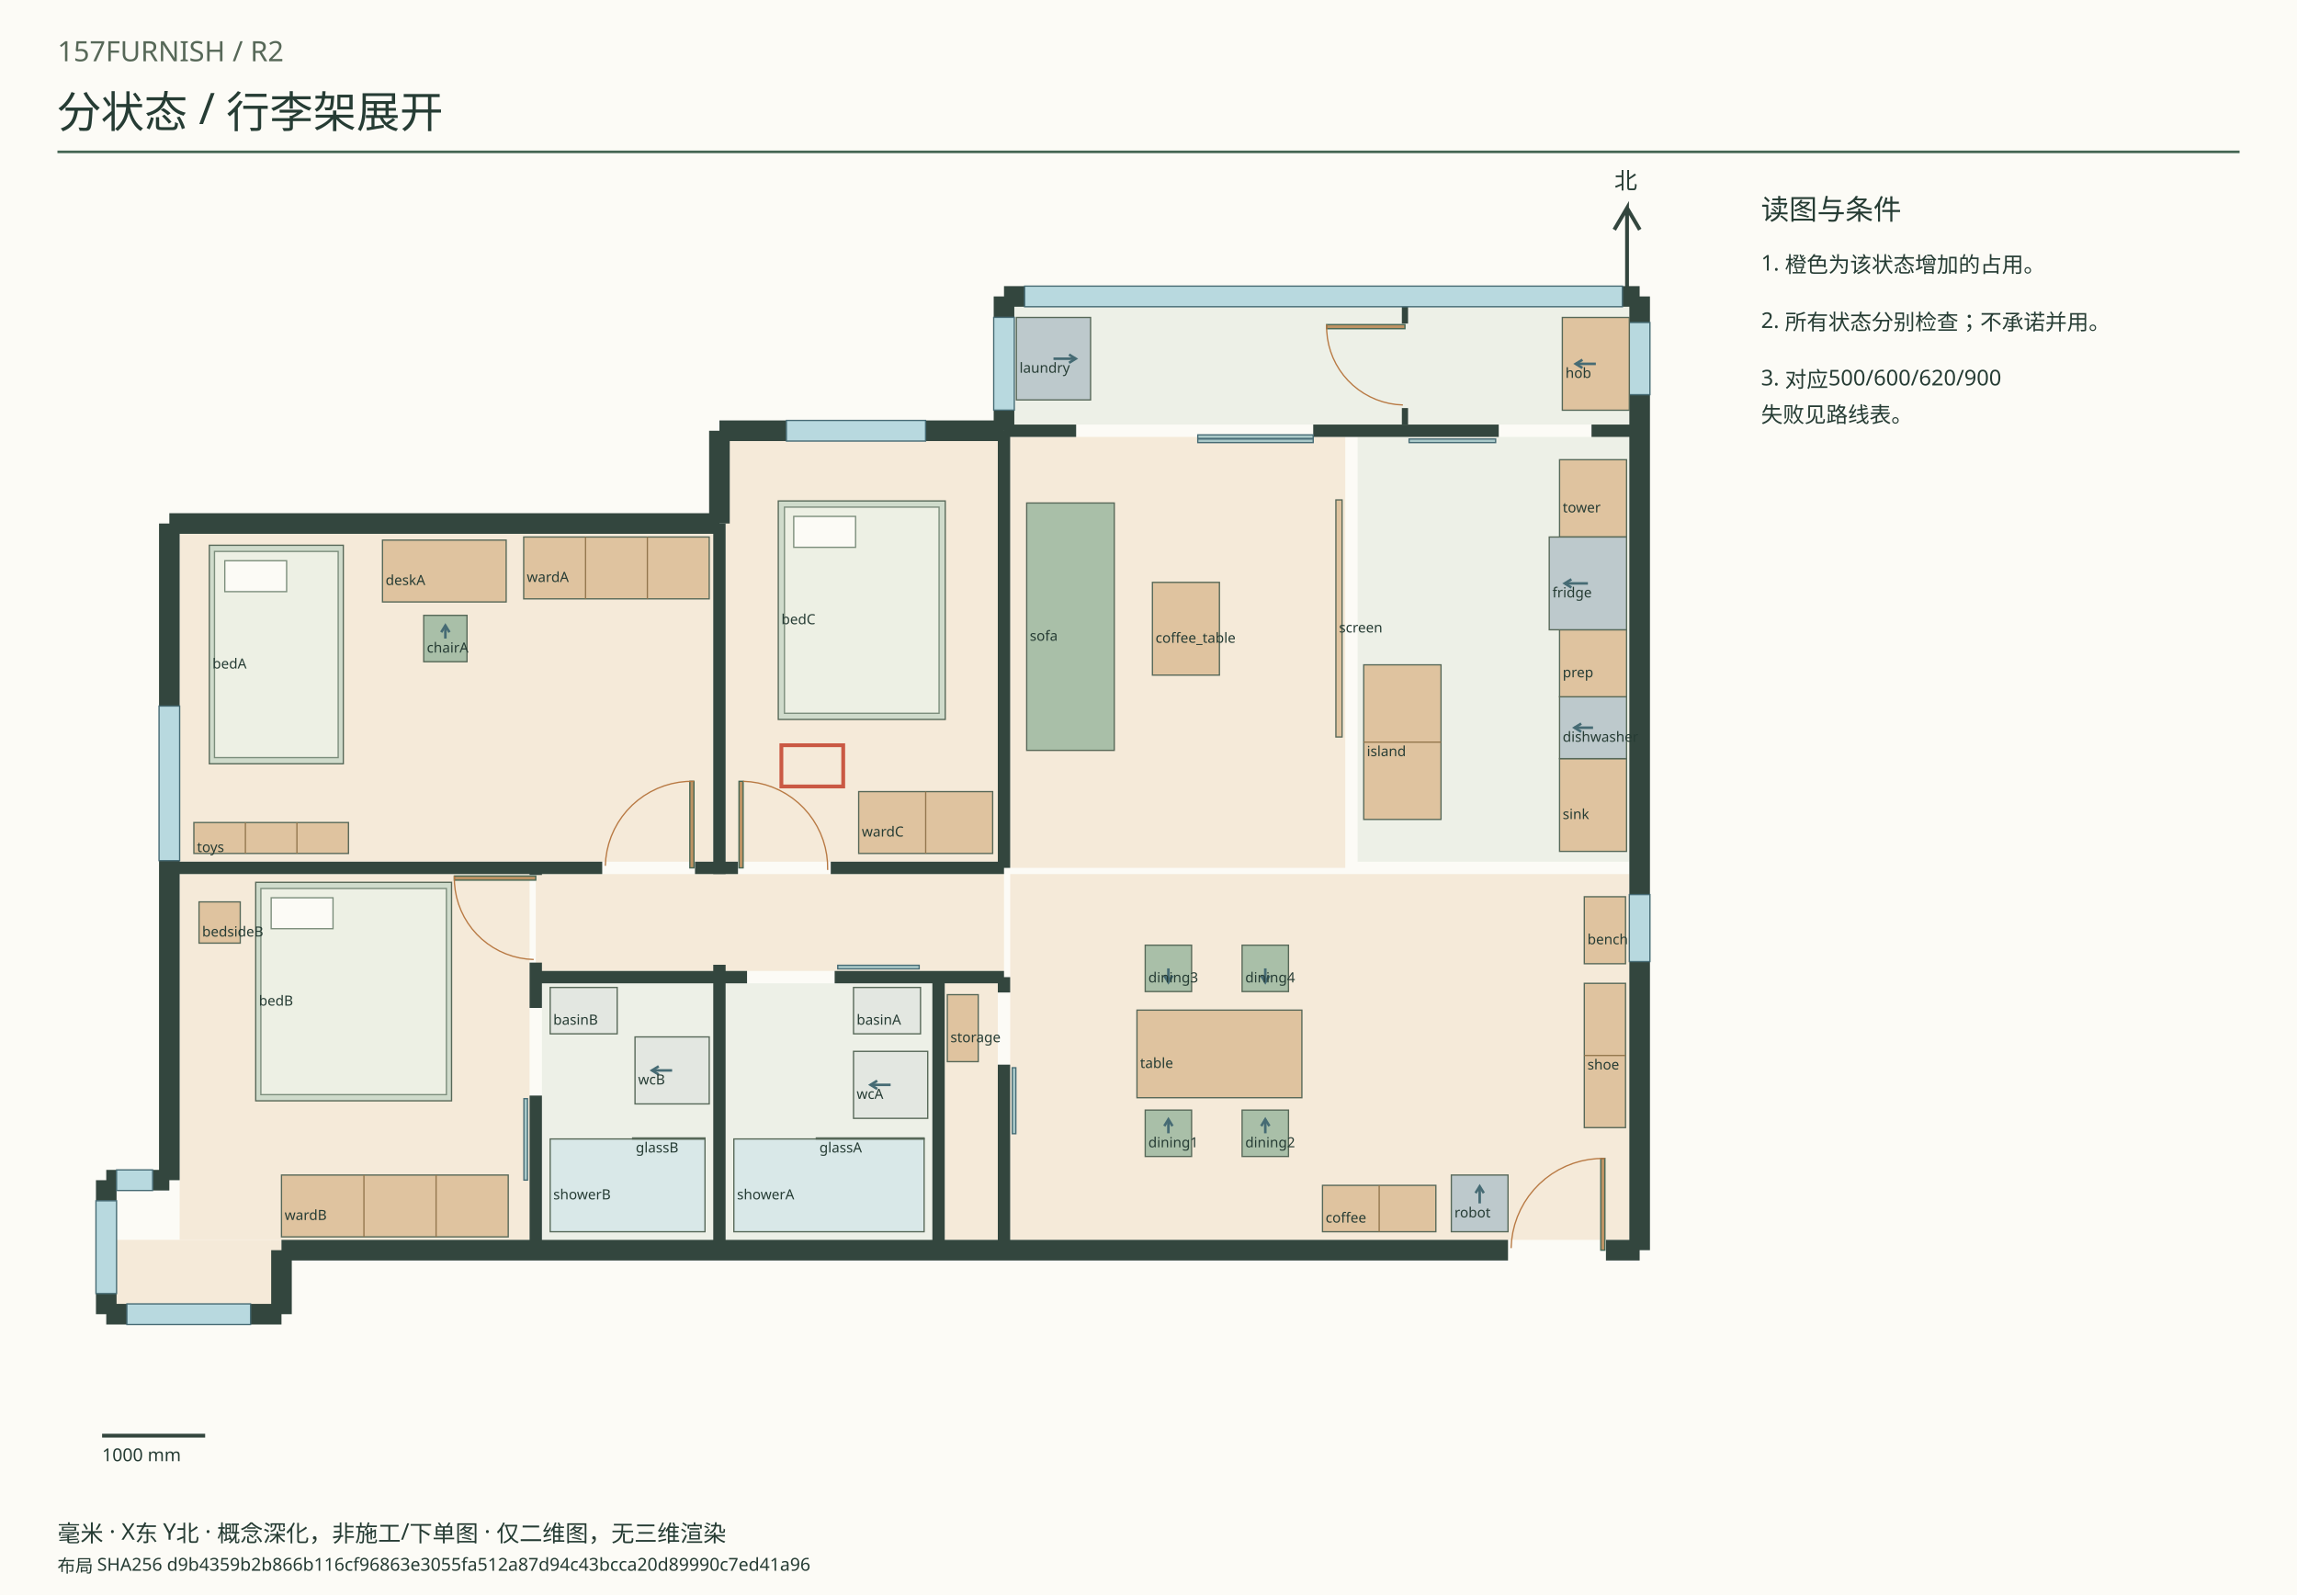
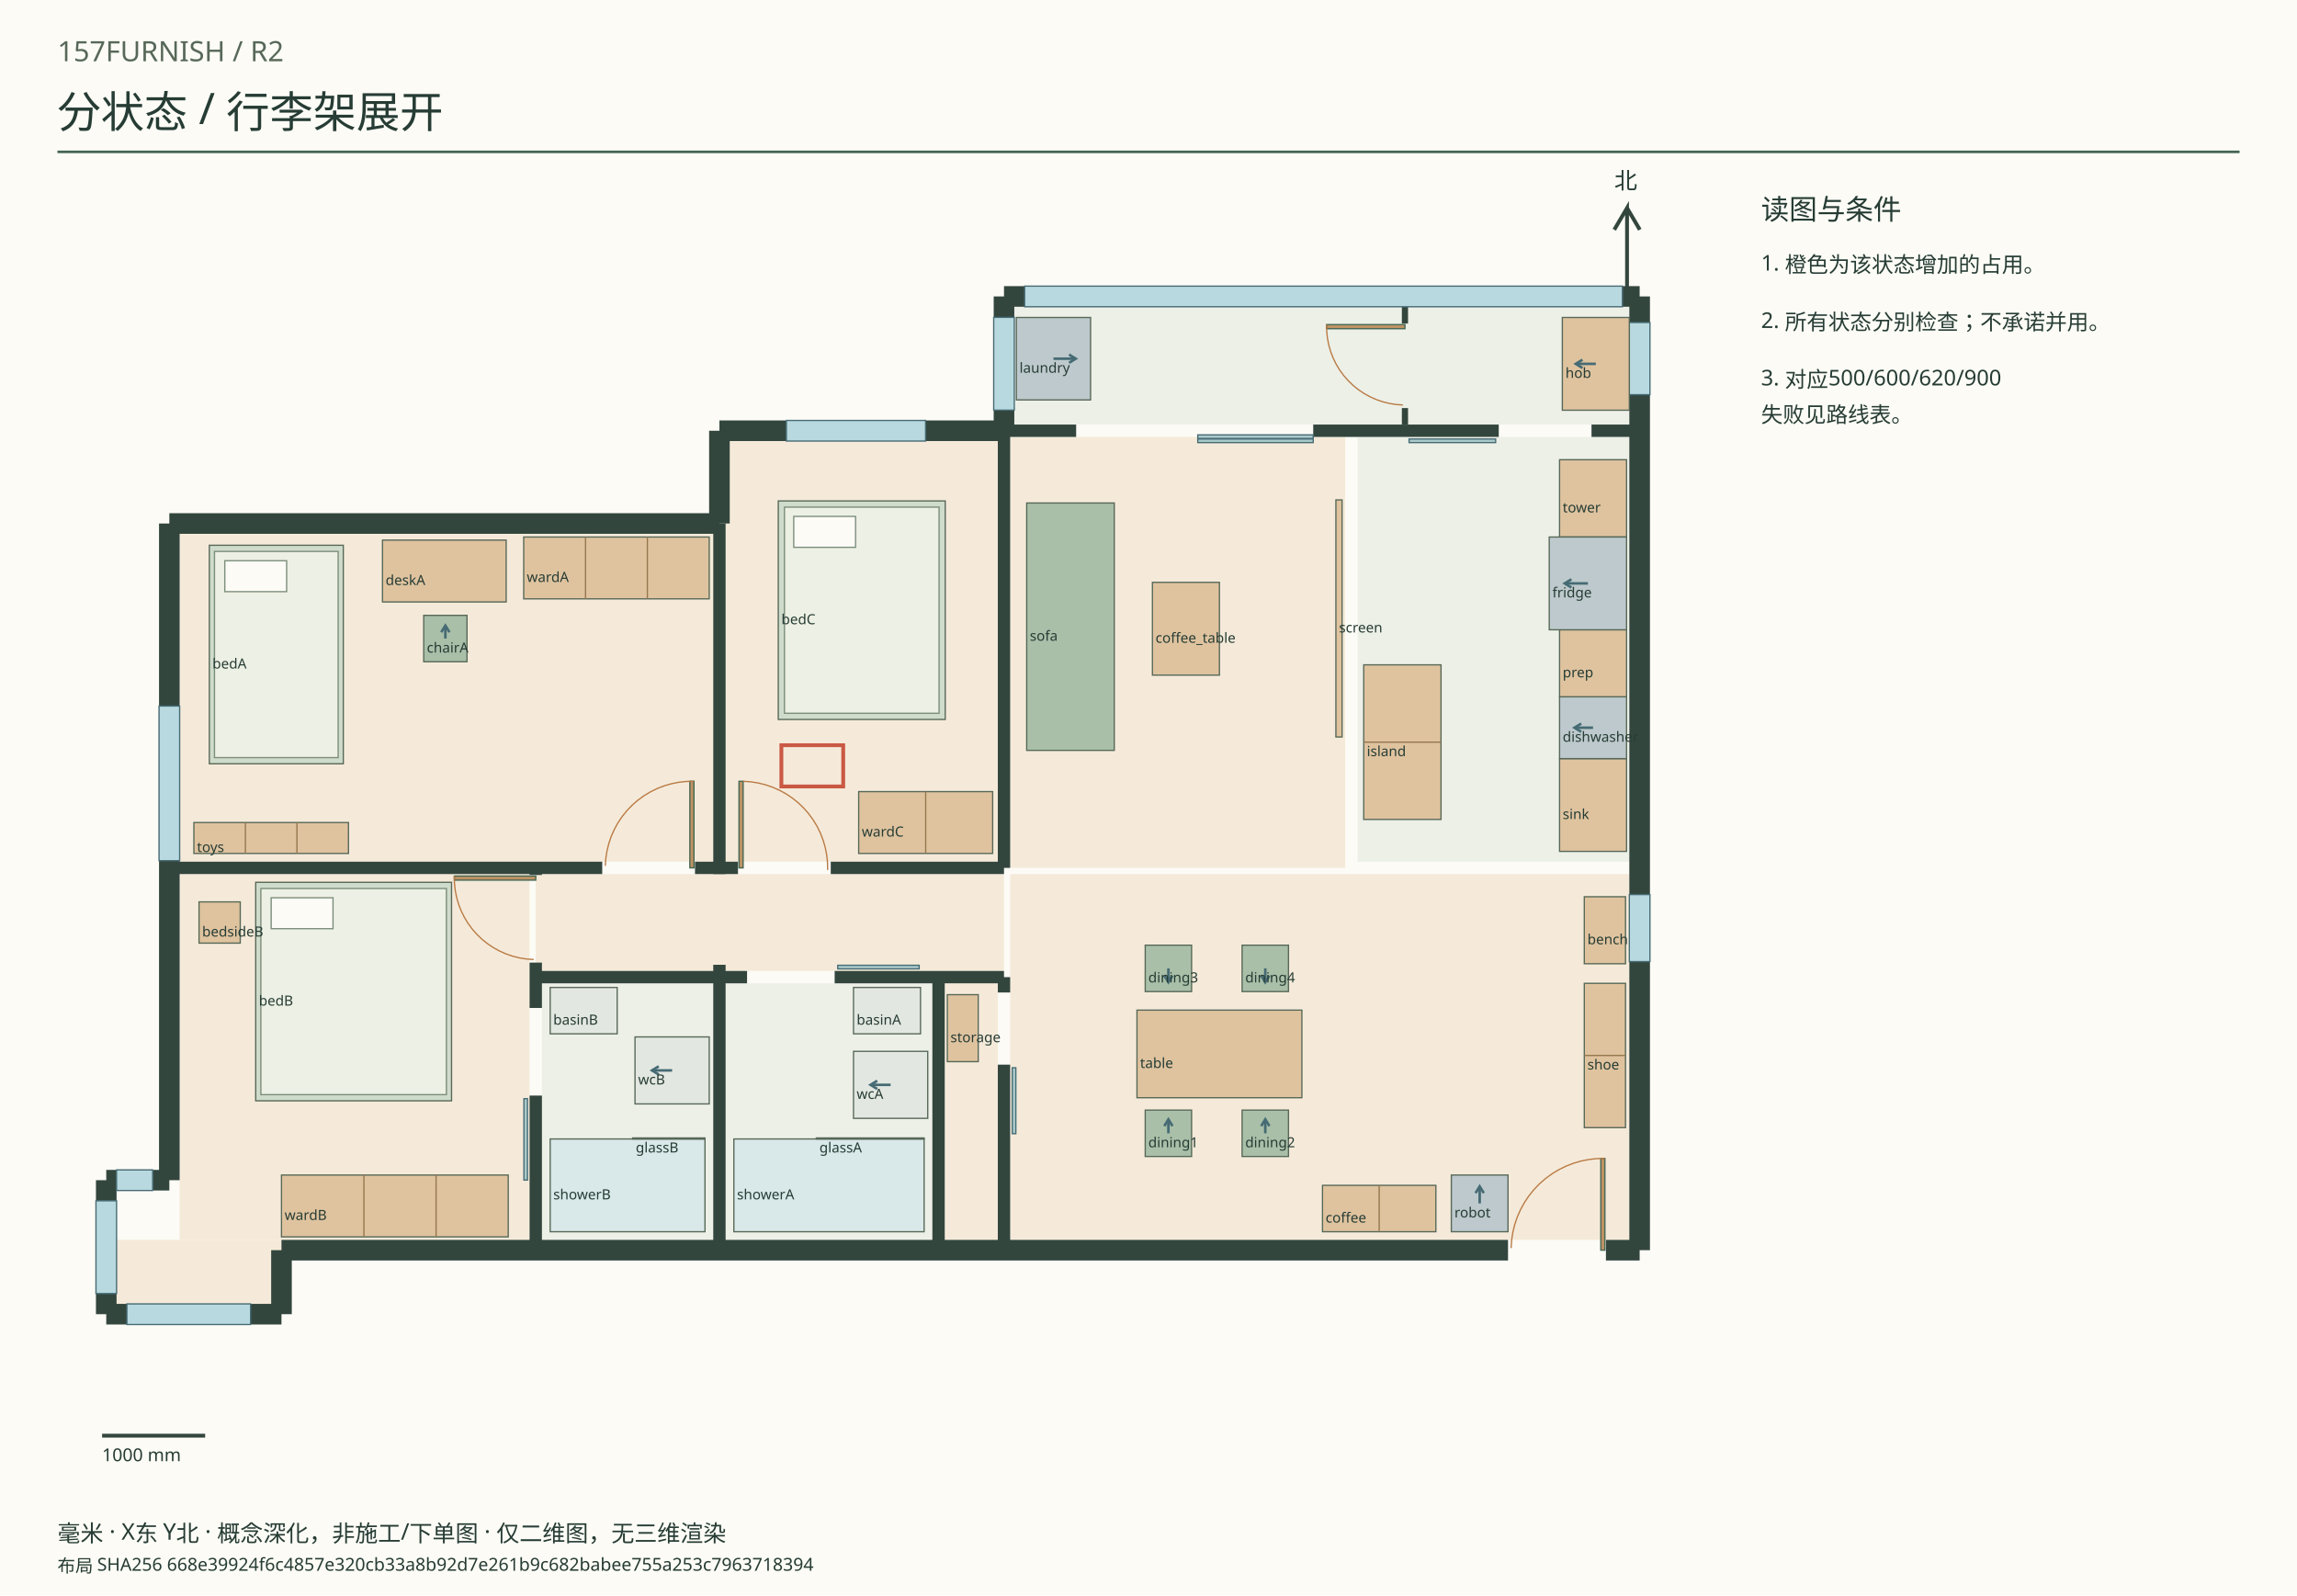
- <svg xmlns="http://www.w3.org/2000/svg" width="1800" height="1250" viewBox="0 0 1800 1250" data-revision="R2" data-layout-sha256="d9b4359b2b866b116cf96863e3055fa512a87d94c43bcca20d89990c7ed41a96">
+ <svg xmlns="http://www.w3.org/2000/svg" width="1800" height="1250" viewBox="0 0 1800 1250" data-revision="R2" data-layout-sha256="668e39924f6c4857e320cb33a8b92d7e261b9c682babee755a253c7963718394">
  <rect x="0" y="0" width="1800" height="1250" fill="#fcfbf6" stroke="none" stroke-width="1" />
  <text x="45.000" y="48.000" font-size="22" fill="#576858" font-family="Microsoft YaHei, sans-serif">157FURNISH  /  R2</text>
  <text x="45.000" y="100.000" font-size="34" fill="#263c34" font-family="Microsoft YaHei, sans-serif">分状态 / 行李架展开</text>
  <polyline points="45.000,119.000 1755.000,119.000" fill="none" stroke="#456653" stroke-width="2" />
  <text x="45.000" y="1208.000" font-size="18" fill="#263c34" font-family="Microsoft YaHei, sans-serif">毫米 · X东 Y北 · 概念深化，非施工/下单图 · 仅二维图，无三维渲染</text>
-   <text x="45.000" y="1232.000" font-size="14" fill="#263c34" font-family="Microsoft YaHei, sans-serif">布局 SHA256 d9b4359b2b866b116cf96863e3055fa512a87d94c43bcca20d89990c7ed41a96</text>
+   <text x="45.000" y="1232.000" font-size="14" fill="#263c34" font-family="Microsoft YaHei, sans-serif">布局 SHA256 668e39924f6c4857e320cb33a8b92d7e261b9c682babee755a253c7963718394</text>
  <text x="1380.000" y="172.000" font-size="22" fill="#263c34" font-family="Microsoft YaHei, sans-serif">读图与条件</text>
  <text x="1380.000" y="212.000" font-size="17" fill="#263c34" font-family="Microsoft YaHei, sans-serif">1. 橙色为该状态增加的占用。</text>
  <text x="1380.000" y="257.000" font-size="17" fill="#263c34" font-family="Microsoft YaHei, sans-serif">2. 所有状态分别检查；不承诺并用。</text>
  <text x="1380.000" y="302.000" font-size="17" fill="#263c34" font-family="Microsoft YaHei, sans-serif">3. 对应500/600/620/900</text>
  <text x="1380.000" y="331.000" font-size="17" fill="#263c34" font-family="Microsoft YaHei, sans-serif">失败见路线表。</text>
  <defs>
    <clipPath id="planClip">
      <rect x="50" y="145" width="1280" height="970" />
    </clipPath>
  </defs>
  <g clip-path="url(#planClip)">
    <rect x="140.777" y="418.304" width="418.142" height="256.927" fill="#f5ead9" stroke="none" stroke-width="1" />
    <rect x="140.777" y="684.923" width="274.212" height="286.65" fill="#f5ead9" stroke="none" stroke-width="1" />
    <rect x="83.269" y="971.573" width="137.308" height="58.235" fill="#f5ead9" stroke="none" stroke-width="1" />
    <rect x="568.611" y="345.611" width="213.311" height="329.619" fill="#f5ead9" stroke="none" stroke-width="1" />
    <rect x="419.835" y="684.923" width="366.935" height="75.923" fill="#f5ead9" stroke="none" stroke-width="1" />
    <rect x="424.681" y="770.538" width="134.238" height="201.035" fill="#edf0e7" stroke="none" stroke-width="1" />
    <rect x="568.611" y="770.538" width="162.023" height="201.035" fill="#edf0e7" stroke="none" stroke-width="1" />
    <rect x="740.327" y="770.538" width="41.596" height="201.035" fill="#f5ead9" stroke="none" stroke-width="1" />
    <rect x="791.615" y="684.923" width="485.181" height="286.65" fill="#f5ead9" stroke="none" stroke-width="1" />
    <rect x="791.615" y="342.381" width="262.581" height="337.696" fill="#f5ead9" stroke="none" stroke-width="1" />
    <rect x="1063.889" y="342.381" width="212.908" height="332.85" fill="#edf0e7" stroke="none" stroke-width="1" />
    <rect x="794.846" y="240.369" width="481.95" height="92.319" fill="#edf0e7" stroke="none" stroke-width="1" />
    <rect x="83.269" y="1021.731" width="16.154" height="16.154" fill="#33463e" stroke="none" stroke-width="1" />
    <rect x="99.423" y="1021.731" width="96.923" height="16.154" fill="#33463e" stroke="none" stroke-width="1" />
    <rect x="196.346" y="1021.731" width="24.231" height="16.154" fill="#33463e" stroke="none" stroke-width="1" />
    <rect x="212.5" y="979.65" width="16.154" height="50.158" fill="#33463e" stroke="none" stroke-width="1" />
    <rect x="220.577" y="971.573" width="961.154" height="16.154" fill="#33463e" stroke="none" stroke-width="1" />
    <rect x="1258.461" y="971.573" width="26.412" height="16.154" fill="#33463e" stroke="none" stroke-width="1" />
    <rect x="1276.796" y="753.496" width="16.154" height="226.154" fill="#33463e" stroke="none" stroke-width="1" />
    <rect x="1276.796" y="700.996" width="16.154" height="52.5" fill="#33463e" stroke="none" stroke-width="1" />
    <rect x="1276.796" y="309.265" width="16.154" height="391.731" fill="#33463e" stroke="none" stroke-width="1" />
    <rect x="1276.796" y="252.727" width="16.154" height="56.538" fill="#33463e" stroke="none" stroke-width="1" />
    <rect x="1276.796" y="232.292" width="16.154" height="20.435" fill="#33463e" stroke="none" stroke-width="1" />
    <rect x="786.769" y="224.215" width="16.154" height="16.154" fill="#33463e" stroke="none" stroke-width="1" />
    <rect x="802.923" y="224.215" width="468.462" height="16.154" fill="#33463e" stroke="none" stroke-width="1" />
    <rect x="1271.385" y="224.215" width="13.489" height="16.154" fill="#33463e" stroke="none" stroke-width="1" />
    <rect x="778.692" y="321.381" width="16.154" height="16.154" fill="#33463e" stroke="none" stroke-width="1" />
    <rect x="778.692" y="248.689" width="16.154" height="72.692" fill="#33463e" stroke="none" stroke-width="1" />
    <rect x="778.692" y="232.292" width="16.154" height="16.396" fill="#33463e" stroke="none" stroke-width="1" />
    <rect x="563.765" y="329.458" width="52.5" height="16.154" fill="#33463e" stroke="none" stroke-width="1" />
    <rect x="616.265" y="329.458" width="109.038" height="16.154" fill="#33463e" stroke="none" stroke-width="1" />
    <rect x="725.304" y="329.458" width="61.465" height="16.154" fill="#33463e" stroke="none" stroke-width="1" />
    <rect x="555.688" y="337.535" width="16.154" height="72.692" fill="#33463e" stroke="none" stroke-width="1" />
    <rect x="132.7" y="402.15" width="431.065" height="16.154" fill="#33463e" stroke="none" stroke-width="1" />
    <rect x="124.623" y="674.423" width="16.154" height="250.385" fill="#33463e" stroke="none" stroke-width="1" />
    <rect x="124.623" y="553.269" width="16.154" height="121.154" fill="#33463e" stroke="none" stroke-width="1" />
    <rect x="124.623" y="410.227" width="16.154" height="143.042" fill="#33463e" stroke="none" stroke-width="1" />
    <rect x="83.269" y="916.731" width="8.077" height="16.154" fill="#33463e" stroke="none" stroke-width="1" />
    <rect x="91.346" y="916.731" width="28.269" height="16.154" fill="#33463e" stroke="none" stroke-width="1" />
    <rect x="119.615" y="916.731" width="13.085" height="16.154" fill="#33463e" stroke="none" stroke-width="1" />
    <rect x="75.192" y="1013.654" width="16.154" height="16.154" fill="#33463e" stroke="none" stroke-width="1" />
    <rect x="75.192" y="940.962" width="16.154" height="72.692" fill="#33463e" stroke="none" stroke-width="1" />
    <rect x="75.192" y="924.808" width="16.154" height="16.154" fill="#33463e" stroke="none" stroke-width="1" />
    <rect x="132.7" y="675.231" width="339.231" height="9.692" fill="#33463e" stroke="none" stroke-width="1" />
    <rect x="544.623" y="675.231" width="19.142" height="9.692" fill="#33463e" stroke="none" stroke-width="1" />
    <rect x="414.988" y="858.496" width="9.692" height="121.154" fill="#33463e" stroke="none" stroke-width="1" />
    <rect x="414.988" y="754.304" width="9.692" height="35.538" fill="#33463e" stroke="none" stroke-width="1" />
    <rect x="414.988" y="680.077" width="9.692" height="5.573" fill="#33463e" stroke="none" stroke-width="1" />
    <rect x="558.919" y="756" width="9.692" height="9.692" fill="#33463e" stroke="none" stroke-width="1" />
    <rect x="558.919" y="410.227" width="9.692" height="274.696" fill="#33463e" stroke="none" stroke-width="1" />
    <rect x="563.765" y="675.231" width="14.539" height="9.692" fill="#33463e" stroke="none" stroke-width="1" />
    <rect x="650.996" y="675.231" width="135.773" height="9.692" fill="#33463e" stroke="none" stroke-width="1" />
    <rect x="781.923" y="337.535" width="9.692" height="342.542" fill="#33463e" stroke="none" stroke-width="1" />
    <rect x="419.835" y="760.846" width="165.577" height="9.692" fill="#33463e" stroke="none" stroke-width="1" />
    <rect x="654.065" y="760.846" width="132.704" height="9.692" fill="#33463e" stroke="none" stroke-width="1" />
    <rect x="558.919" y="765.692" width="9.692" height="213.958" fill="#33463e" stroke="none" stroke-width="1" />
    <rect x="730.635" y="765.692" width="9.692" height="213.958" fill="#33463e" stroke="none" stroke-width="1" />
    <rect x="781.923" y="834.265" width="9.692" height="145.385" fill="#33463e" stroke="none" stroke-width="1" />
    <rect x="781.923" y="765.692" width="9.692" height="12.035" fill="#33463e" stroke="none" stroke-width="1" />
    <rect x="786.769" y="332.688" width="56.538" height="9.692" fill="#33463e" stroke="none" stroke-width="1" />
    <rect x="1029.077" y="332.688" width="145.385" height="9.692" fill="#33463e" stroke="none" stroke-width="1" />
    <rect x="1247.154" y="332.688" width="37.719" height="9.692" fill="#33463e" stroke="none" stroke-width="1" />
    <rect x="1098.539" y="319.765" width="4.846" height="12.923" fill="#33463e" stroke="none" stroke-width="1" />
    <rect x="1098.539" y="240.369" width="4.846" height="13.165" fill="#33463e" stroke="none" stroke-width="1" />
    <rect x="99.423" y="1021.731" width="96.923" height="16.154" fill="#b8d9df" stroke="#466b74" stroke-width="1" />
    <polygon points="1257.654,979.650 1257.654,907.765 1254.423,907.765 1254.423,979.650" fill="#be9364" stroke="#456653" />
    <polyline points="1184.154,978.035 1184.568,971.776 1185.526,965.577 1187.021,959.485 1189.042,953.546 1191.572,947.806 1194.592,942.309 1198.081,937.095 1202.010,932.206 1206.351,927.678 1211.069,923.545 1216.130,919.839 1221.495,916.588 1227.123,913.818 1232.970,911.548 1238.994,909.797 1245.147,908.577 1251.383,907.898 1257.654,907.765" fill="none" stroke="#b87943" stroke-width="1" />
    <rect x="1276.796" y="700.996" width="16.154" height="52.5" fill="#b8d9df" stroke="#466b74" stroke-width="1" />
    <rect x="1276.796" y="252.727" width="16.154" height="56.538" fill="#b8d9df" stroke="#466b74" stroke-width="1" />
    <rect x="802.923" y="224.215" width="468.462" height="16.154" fill="#b8d9df" stroke="#466b74" stroke-width="1" />
    <rect x="778.692" y="248.689" width="16.154" height="72.692" fill="#b8d9df" stroke="#466b74" stroke-width="1" />
    <rect x="616.265" y="329.458" width="109.038" height="16.154" fill="#b8d9df" stroke="#466b74" stroke-width="1" />
    <rect x="124.623" y="553.269" width="16.154" height="121.154" fill="#b8d9df" stroke="#466b74" stroke-width="1" />
    <rect x="91.346" y="916.731" width="28.269" height="16.154" fill="#b8d9df" stroke="#466b74" stroke-width="1" />
    <rect x="75.192" y="940.962" width="16.154" height="72.692" fill="#b8d9df" stroke="#466b74" stroke-width="1" />
    <polygon points="543.815,680.077 543.815,612.231 540.585,612.231 540.585,680.077" fill="#be9364" stroke="#456653" />
    <polyline points="474.354,678.462 474.753,672.555 475.665,666.705 477.084,660.957 478.998,655.354 481.393,649.940 484.251,644.755 487.550,639.839 491.265,635.229 495.368,630.960 499.827,627.065 504.608,623.574 509.676,620.513 514.991,617.905 520.513,615.770 526.200,614.124 532.009,612.981 537.896,612.348 543.815,612.231" fill="none" stroke="#b87943" stroke-width="1" />
    <rect x="410.546" y="860.919" width="2.827" height="63.808" fill="#aac9c9" stroke="#466b74" stroke-width="1" />
    <polygon points="419.835,686.458 356.027,686.458 356.027,689.688 419.835,689.688" fill="#be9364" stroke="#456653" />
    <polyline points="418.219,751.881 412.664,751.497 407.164,750.631 401.760,749.288 396.493,747.480 391.404,745.220 386.532,742.524 381.913,739.415 377.582,735.914 373.574,732.050 369.917,727.850 366.640,723.348 363.768,718.578 361.323,713.575 359.323,708.379 357.783,703.027 356.716,697.562 356.129,692.025 356.027,686.458" fill="none" stroke="#b87943" stroke-width="1" />
    <polygon points="582.342,680.077 582.342,612.231 579.112,612.231 579.112,680.077" fill="#be9364" stroke="#456653" />
    <polyline points="648.573,681.692 648.456,675.773 647.823,669.886 646.679,664.077 645.034,658.390 642.899,652.868 640.291,647.553 637.230,642.485 633.738,637.704 629.844,633.245 625.575,629.142 620.965,625.427 616.049,622.128 610.864,619.270 605.450,616.875 599.847,614.961 594.099,613.542 588.249,612.630 582.342,612.231" fill="none" stroke="#b87943" stroke-width="1" />
    <rect x="656.489" y="756.404" width="63.808" height="2.827" fill="#aac9c9" stroke="#466b74" stroke-width="1" />
    <rect x="793.231" y="836.688" width="2.827" height="51.692" fill="#aac9c9" stroke="#466b74" stroke-width="1" />
    <rect x="938.615" y="343.996" width="90.462" height="2.827" fill="#aac9c9" stroke="#466b74" stroke-width="1" />
    <rect x="938.615" y="340.765" width="90.462" height="2.827" fill="#aac9c9" stroke="#466b74" stroke-width="1" />
    <rect x="1104.192" y="343.996" width="67.846" height="2.827" fill="#aac9c9" stroke="#466b74" stroke-width="1" />
    <polygon points="1100.962,254.342 1039.577,254.342 1039.577,257.573 1100.962,257.573" fill="#be9364" stroke="#456653" />
    <polyline points="1099.346,317.342 1094.002,316.968 1088.711,316.129 1083.514,314.833 1078.449,313.088 1073.555,310.908 1068.870,308.311 1064.430,305.314 1060.267,301.943 1056.414,298.221 1052.900,294.178 1049.752,289.843 1046.993,285.251 1044.645,280.436 1042.726,275.435 1041.250,270.285 1040.229,265.026 1039.670,259.698 1039.577,254.342" fill="none" stroke="#b87943" stroke-width="1" />
    <rect x="200.385" y="691.385" width="153.462" height="171.231" fill="#cfdbcb" stroke="#576858" stroke-width="1" data-object="bedB" data-mm="1550,2170,1900,2120" data-transform="55.0,201.9230769230769,0.08076923076923077,-250,10350" />
    <rect x="204.423" y="696.231" width="145.385" height="161.538" fill="#edf0e4" stroke="#7b8d7b" stroke-width="1" />
    <rect x="212.5" y="703.5" width="48.462" height="24.231" fill="#fcfbf6" stroke="#7b8d7b" stroke-width="1" />
    <text x="202.808" y="788.000" font-size="11" fill="#263c34" font-family="Microsoft YaHei, sans-serif">bedB</text>
    <rect x="220.577" y="920.769" width="177.692" height="48.462" fill="#dfc39f" stroke="#576858" stroke-width="1" data-object="wardB" data-mm="1800,850,2200,600" data-transform="55.0,201.9230769230769,0.08076923076923077,-250,10350" />
    <polyline points="285.192,969.231 285.192,920.769" fill="none" stroke="#94774e" stroke-width="1" />
    <polyline points="341.731,969.231 341.731,920.769" fill="none" stroke="#94774e" stroke-width="1" />
    <text x="223.000" y="956.000" font-size="11" fill="#263c34" font-family="Microsoft YaHei, sans-serif">wardB</text>
    <rect x="155.962" y="706.731" width="32.308" height="32.308" fill="#dfc39f" stroke="#576858" stroke-width="1" data-object="bedsideB" data-mm="1000,3700,400,400" data-transform="55.0,201.9230769230769,0.08076923076923077,-250,10350" />
    <text x="158.385" y="733.885" font-size="11" fill="#263c34" font-family="Microsoft YaHei, sans-serif">bedsideB</text>
    <rect x="164.038" y="427.269" width="105" height="171.231" fill="#cfdbcb" stroke="#576858" stroke-width="1" data-object="bedA" data-mm="1100,5440,1300,2120" data-transform="55.0,201.9230769230769,0.08076923076923077,-250,10350" />
    <rect x="168.077" y="432.115" width="96.923" height="161.538" fill="#edf0e4" stroke="#7b8d7b" stroke-width="1" />
    <rect x="176.154" y="439.385" width="48.462" height="24.231" fill="#fcfbf6" stroke="#7b8d7b" stroke-width="1" />
    <text x="166.462" y="523.885" font-size="11" fill="#263c34" font-family="Microsoft YaHei, sans-serif">bedA</text>
    <rect x="410.385" y="420.808" width="145.385" height="48.462" fill="#dfc39f" stroke="#576858" stroke-width="1" data-object="wardA" data-mm="4150,7040,1800,600" data-transform="55.0,201.9230769230769,0.08076923076923077,-250,10350" />
    <polyline points="458.846,469.269 458.846,420.808" fill="none" stroke="#94774e" stroke-width="1" />
    <polyline points="507.308,469.269 507.308,420.808" fill="none" stroke="#94774e" stroke-width="1" />
    <text x="412.808" y="456.038" font-size="11" fill="#263c34" font-family="Microsoft YaHei, sans-serif">wardA</text>
    <rect x="299.731" y="423.231" width="96.923" height="48.462" fill="#dfc39f" stroke="#576858" stroke-width="1" data-object="deskA" data-mm="2780,7010,1200,600" data-transform="55.0,201.9230769230769,0.08076923076923077,-250,10350" />
    <text x="302.154" y="458.462" font-size="11" fill="#263c34" font-family="Microsoft YaHei, sans-serif">deskA</text>
    <rect x="332.038" y="482.192" width="33.923" height="36.346" fill="#a9bfa8" stroke="#576858" stroke-width="1" data-object="chairA" data-mm="3180,6430,420,450" data-transform="55.0,201.9230769230769,0.08076923076923077,-250,10350" />
    <polyline points="349.000,500.365 349.000,490.188" fill="none" stroke="#466b74" stroke-width="2" />
    <polyline points="345.769,495.438 349.000,490.188 352.231,495.438" fill="none" stroke="#466b74" stroke-width="2" />
    <text x="334.462" y="511.365" font-size="11" fill="#263c34" font-family="Microsoft YaHei, sans-serif">chairA</text>
    <rect x="151.923" y="644.538" width="121.154" height="24.231" fill="#dfc39f" stroke="#576858" stroke-width="1" data-object="toys" data-mm="950,4570,1500,300" data-transform="55.0,201.9230769230769,0.08076923076923077,-250,10350" />
    <polyline points="192.308,668.769 192.308,644.538" fill="none" stroke="#94774e" stroke-width="1" />
    <polyline points="232.692,668.769 232.692,644.538" fill="none" stroke="#94774e" stroke-width="1" />
    <text x="154.346" y="667.654" font-size="11" fill="#263c34" font-family="Microsoft YaHei, sans-serif">toys</text>
    <rect x="609.885" y="392.538" width="130.846" height="171.231" fill="#cfdbcb" stroke="#576858" stroke-width="1" data-object="bedC" data-mm="6620,5870,1620,2120" data-transform="55.0,201.9230769230769,0.08076923076923077,-250,10350" />
    <rect x="614.731" y="397.385" width="121.154" height="161.538" fill="#edf0e4" stroke="#7b8d7b" stroke-width="1" />
    <rect x="622" y="404.654" width="48.462" height="24.231" fill="#fcfbf6" stroke="#7b8d7b" stroke-width="1" />
    <text x="612.308" y="489.154" font-size="11" fill="#263c34" font-family="Microsoft YaHei, sans-serif">bedC</text>
    <rect x="672.885" y="620.308" width="105" height="48.462" fill="#dfc39f" stroke="#576858" stroke-width="1" data-object="wardC" data-mm="7400,4570,1300,600" data-transform="55.0,201.9230769230769,0.08076923076923077,-250,10350" />
    <polyline points="725.385,668.769 725.385,620.308" fill="none" stroke="#94774e" stroke-width="1" />
    <text x="675.308" y="655.538" font-size="11" fill="#263c34" font-family="Microsoft YaHei, sans-serif">wardC</text>
    <rect x="804.538" y="394.154" width="68.654" height="193.846" fill="#a9bfa8" stroke="#576858" stroke-width="1" data-object="sofa" data-mm="9030,5570,850,2400" data-transform="55.0,201.9230769230769,0.08076923076923077,-250,10350" />
    <text x="806.962" y="502.077" font-size="11" fill="#263c34" font-family="Microsoft YaHei, sans-serif">sofa</text>
    <rect x="903.077" y="456.346" width="52.5" height="72.692" fill="#dfc39f" stroke="#576858" stroke-width="1" data-object="coffee_table" data-mm="10250,6300,650,900" data-transform="55.0,201.9230769230769,0.08076923076923077,-250,10350" />
    <text x="905.500" y="503.692" font-size="11" fill="#263c34" font-family="Microsoft YaHei, sans-serif">coffee_table</text>
    <rect x="1046.846" y="391.731" width="4.846" height="185.769" fill="#dfc39f" stroke="#576858" stroke-width="1" data-object="screen" data-mm="12030,5700,60,2300" data-transform="55.0,201.9230769230769,0.08076923076923077,-250,10350" />
    <text x="1049.269" y="495.615" font-size="11" fill="#263c34" font-family="Microsoft YaHei, sans-serif">screen</text>
    <rect x="1068.654" y="520.962" width="60.577" height="121.154" fill="#dfc39f" stroke="#576858" stroke-width="1" data-object="island" data-mm="12300,4900,750,1500" data-transform="55.0,201.9230769230769,0.08076923076923077,-250,10350" />
    <polyline points="1068.654,581.538 1129.231,581.538" fill="none" stroke="#94774e" stroke-width="1" />
    <text x="1071.077" y="592.538" font-size="11" fill="#263c34" font-family="Microsoft YaHei, sans-serif">island</text>
    <rect x="890.962" y="791.538" width="129.231" height="68.654" fill="#dfc39f" stroke="#576858" stroke-width="1" data-object="table" data-mm="10100,2200,1600,850" data-transform="55.0,201.9230769230769,0.08076923076923077,-250,10350" />
    <text x="893.385" y="836.865" font-size="11" fill="#263c34" font-family="Microsoft YaHei, sans-serif">table</text>
    <rect x="897.423" y="869.885" width="36.346" height="36.346" fill="#a9bfa8" stroke="#576858" stroke-width="1" data-object="dining1" data-mm="10180,1630,450,450" data-transform="55.0,201.9230769230769,0.08076923076923077,-250,10350" />
    <polyline points="915.596,888.058 915.596,877.154" fill="none" stroke="#466b74" stroke-width="2" />
    <polyline points="912.365,882.404 915.596,877.154 918.827,882.404" fill="none" stroke="#466b74" stroke-width="2" />
    <text x="899.846" y="899.058" font-size="11" fill="#263c34" font-family="Microsoft YaHei, sans-serif">dining1</text>
    <rect x="973.346" y="869.885" width="36.346" height="36.346" fill="#a9bfa8" stroke="#576858" stroke-width="1" data-object="dining2" data-mm="11120,1630,450,450" data-transform="55.0,201.9230769230769,0.08076923076923077,-250,10350" />
    <polyline points="991.519,888.058 991.519,877.154" fill="none" stroke="#466b74" stroke-width="2" />
    <polyline points="988.288,882.404 991.519,877.154 994.750,882.404" fill="none" stroke="#466b74" stroke-width="2" />
    <text x="975.769" y="899.058" font-size="11" fill="#263c34" font-family="Microsoft YaHei, sans-serif">dining2</text>
    <rect x="897.423" y="740.654" width="36.346" height="36.346" fill="#a9bfa8" stroke="#576858" stroke-width="1" data-object="dining3" data-mm="10180,3230,450,450" data-transform="55.0,201.9230769230769,0.08076923076923077,-250,10350" />
    <polyline points="915.596,758.827 915.596,769.731" fill="none" stroke="#466b74" stroke-width="2" />
    <polyline points="918.827,764.481 915.596,769.731 912.365,764.481" fill="none" stroke="#466b74" stroke-width="2" />
    <text x="899.846" y="769.827" font-size="11" fill="#263c34" font-family="Microsoft YaHei, sans-serif">dining3</text>
    <rect x="973.346" y="740.654" width="36.346" height="36.346" fill="#a9bfa8" stroke="#576858" stroke-width="1" data-object="dining4" data-mm="11120,3230,450,450" data-transform="55.0,201.9230769230769,0.08076923076923077,-250,10350" />
    <polyline points="991.519,758.827 991.519,769.731" fill="none" stroke="#466b74" stroke-width="2" />
    <polyline points="994.750,764.481 991.519,769.731 988.288,764.481" fill="none" stroke="#466b74" stroke-width="2" />
    <text x="975.769" y="769.827" font-size="11" fill="#263c34" font-family="Microsoft YaHei, sans-serif">dining4</text>
    <rect x="1036.346" y="928.846" width="88.846" height="36.346" fill="#dfc39f" stroke="#576858" stroke-width="1" data-object="coffee" data-mm="11900,900,1100,450" data-transform="55.0,201.9230769230769,0.08076923076923077,-250,10350" />
    <polyline points="1080.769,965.192 1080.769,928.846" fill="none" stroke="#94774e" stroke-width="1" />
    <text x="1038.769" y="958.019" font-size="11" fill="#263c34" font-family="Microsoft YaHei, sans-serif">coffee</text>
    <rect x="1241.5" y="770.538" width="32.308" height="113.077" fill="#dfc39f" stroke="#576858" stroke-width="1" data-object="shoe" data-mm="14440,1910,400,1400" data-transform="55.0,201.9230769230769,0.08076923076923077,-250,10350" />
    <polyline points="1241.500,827.077 1273.808,827.077" fill="none" stroke="#94774e" stroke-width="1" />
    <text x="1243.923" y="838.077" font-size="11" fill="#263c34" font-family="Microsoft YaHei, sans-serif">shoe</text>
    <rect x="1241.5" y="702.692" width="32.308" height="52.5" fill="#dfc39f" stroke="#576858" stroke-width="1" data-object="bench" data-mm="14440,3500,400,650" data-transform="55.0,201.9230769230769,0.08076923076923077,-250,10350" />
    <text x="1243.923" y="739.942" font-size="11" fill="#263c34" font-family="Microsoft YaHei, sans-serif">bench</text>
    <rect x="742.346" y="779.423" width="24.231" height="52.5" fill="#dfc39f" stroke="#576858" stroke-width="1" data-object="storage" data-mm="8260,2550,300,650" data-transform="55.0,201.9230769230769,0.08076923076923077,-250,10350" />
    <text x="744.769" y="816.673" font-size="11" fill="#263c34" font-family="Microsoft YaHei, sans-serif">storage</text>
    <rect x="1222.115" y="594.462" width="52.5" height="72.692" fill="#dfc39f" stroke="#576858" stroke-width="1" data-object="sink" data-mm="14200,4590,650,900" data-transform="55.0,201.9230769230769,0.08076923076923077,-250,10350" />
    <text x="1224.538" y="641.808" font-size="11" fill="#263c34" font-family="Microsoft YaHei, sans-serif">sink</text>
    <rect x="1222.115" y="546" width="52.5" height="48.462" fill="#bdc9cc" stroke="#576858" stroke-width="1" data-object="dishwasher" data-mm="14200,5490,650,600" data-transform="55.0,201.9230769230769,0.08076923076923077,-250,10350" />
    <polyline points="1248.365,570.231 1233.827,570.231" fill="none" stroke="#466b74" stroke-width="2" />
    <polyline points="1239.077,573.462 1233.827,570.231 1239.077,567.000" fill="none" stroke="#466b74" stroke-width="2" />
    <text x="1224.538" y="581.231" font-size="11" fill="#263c34" font-family="Microsoft YaHei, sans-serif">dishwasher</text>
    <rect x="1222.115" y="493.5" width="52.5" height="52.5" fill="#dfc39f" stroke="#576858" stroke-width="1" data-object="prep" data-mm="14200,6090,650,650" data-transform="55.0,201.9230769230769,0.08076923076923077,-250,10350" />
    <text x="1224.538" y="530.750" font-size="11" fill="#263c34" font-family="Microsoft YaHei, sans-serif">prep</text>
    <rect x="1224.296" y="248.769" width="52.5" height="72.692" fill="#dfc39f" stroke="#576858" stroke-width="1" data-object="hob" data-mm="14227,8870,650,900" data-transform="55.0,201.9230769230769,0.08076923076923077,-250,10350" />
    <polyline points="1250.546,285.115 1234.796,285.115" fill="none" stroke="#466b74" stroke-width="2" />
    <polyline points="1240.046,288.346 1234.796,285.115 1240.046,281.885" fill="none" stroke="#466b74" stroke-width="2" />
    <text x="1226.719" y="296.115" font-size="11" fill="#263c34" font-family="Microsoft YaHei, sans-serif">hob</text>
    <rect x="1222.115" y="360.231" width="52.5" height="60.577" fill="#dfc39f" stroke="#576858" stroke-width="1" data-object="tower" data-mm="14200,7640,650,750" data-transform="55.0,201.9230769230769,0.08076923076923077,-250,10350" />
    <text x="1224.538" y="401.519" font-size="11" fill="#263c34" font-family="Microsoft YaHei, sans-serif">tower</text>
    <rect x="1214.039" y="420.808" width="60.577" height="72.692" fill="#bdc9cc" stroke="#576858" stroke-width="1" data-object="fridge" data-mm="14100,6740,750,900" data-transform="55.0,201.9230769230769,0.08076923076923077,-250,10350" />
    <polyline points="1244.327,457.154 1226.154,457.154" fill="none" stroke="#466b74" stroke-width="2" />
    <polyline points="1231.404,460.385 1226.154,457.154 1231.404,453.923" fill="none" stroke="#466b74" stroke-width="2" />
    <text x="1216.462" y="468.154" font-size="11" fill="#263c34" font-family="Microsoft YaHei, sans-serif">fridge</text>
    <rect x="796.462" y="248.769" width="58.154" height="64.615" fill="#bdc9cc" stroke="#576858" stroke-width="1" data-object="laundry" data-mm="8930,8970,720,800" data-transform="55.0,201.9230769230769,0.08076923076923077,-250,10350" />
    <polyline points="825.538,281.077 842.985,281.077" fill="none" stroke="#466b74" stroke-width="2" />
    <polyline points="837.735,277.846 842.985,281.077 837.735,284.308" fill="none" stroke="#466b74" stroke-width="2" />
    <text x="798.885" y="292.077" font-size="11" fill="#263c34" font-family="Microsoft YaHei, sans-serif">laundry</text>
    <rect x="1137.308" y="920.769" width="44.423" height="44.423" fill="#bdc9cc" stroke="#576858" stroke-width="1" data-object="robot" data-mm="13150,900,550,550" data-transform="55.0,201.9230769230769,0.08076923076923077,-250,10350" />
    <polyline points="1159.519,942.981 1159.519,929.654" fill="none" stroke="#466b74" stroke-width="2" />
    <polyline points="1156.288,934.904 1159.519,929.654 1162.750,934.904" fill="none" stroke="#466b74" stroke-width="2" />
    <text x="1139.731" y="953.981" font-size="11" fill="#263c34" font-family="Microsoft YaHei, sans-serif">robot</text>
    <rect x="431.142" y="892.5" width="121.315" height="72.692" fill="#d9e8e8" stroke="#576858" stroke-width="1" data-object="showerB" data-mm="4407,900,1502,900" data-transform="55.0,201.9230769230769,0.08076923076923077,-250,10350" />
    <text x="433.565" y="939.846" font-size="11" fill="#263c34" font-family="Microsoft YaHei, sans-serif">showerB</text>
    <rect x="497.615" y="812.538" width="58.154" height="52.5" fill="#e3e7e1" stroke="#576858" stroke-width="1" data-object="wcB" data-mm="5230,2140,720,650" data-transform="55.0,201.9230769230769,0.08076923076923077,-250,10350" />
    <polyline points="526.692,838.788 510.942,838.788" fill="none" stroke="#466b74" stroke-width="2" />
    <polyline points="516.192,842.019 510.942,838.788 516.192,835.558" fill="none" stroke="#466b74" stroke-width="2" />
    <text x="500.038" y="849.788" font-size="11" fill="#263c34" font-family="Microsoft YaHei, sans-serif">wcB</text>
    <rect x="431.142" y="773.769" width="52.5" height="36.346" fill="#e3e7e1" stroke="#576858" stroke-width="1" data-object="basinB" data-mm="4407,2820,650,450" data-transform="55.0,201.9230769230769,0.08076923076923077,-250,10350" />
    <text x="433.565" y="802.942" font-size="11" fill="#263c34" font-family="Microsoft YaHei, sans-serif">basinB</text>
    <rect x="495.758" y="891.692" width="56.7" height="0.808" fill="#c3e0e5" stroke="#576858" stroke-width="1" data-object="glassB" data-mm="5207,1800,702,10" data-transform="55.0,201.9230769230769,0.08076923076923077,-250,10350" />
    <text x="498.181" y="903.096" font-size="11" fill="#263c34" font-family="Microsoft YaHei, sans-serif">glassB</text>
    <rect x="575.073" y="892.5" width="149.1" height="72.692" fill="#d9e8e8" stroke="#576858" stroke-width="1" data-object="showerA" data-mm="6189,900,1846,900" data-transform="55.0,201.9230769230769,0.08076923076923077,-250,10350" />
    <text x="577.496" y="939.846" font-size="11" fill="#263c34" font-family="Microsoft YaHei, sans-serif">showerA</text>
    <rect x="668.846" y="823.846" width="58.154" height="52.5" fill="#e3e7e1" stroke="#576858" stroke-width="1" data-object="wcA" data-mm="7350,2000,720,650" data-transform="55.0,201.9230769230769,0.08076923076923077,-250,10350" />
    <polyline points="697.923,850.096 682.173,850.096" fill="none" stroke="#466b74" stroke-width="2" />
    <polyline points="687.423,853.327 682.173,850.096 687.423,846.865" fill="none" stroke="#466b74" stroke-width="2" />
    <text x="671.269" y="861.096" font-size="11" fill="#263c34" font-family="Microsoft YaHei, sans-serif">wcA</text>
    <rect x="668.846" y="773.769" width="52.5" height="36.346" fill="#e3e7e1" stroke="#576858" stroke-width="1" data-object="basinA" data-mm="7350,2820,650,450" data-transform="55.0,201.9230769230769,0.08076923076923077,-250,10350" />
    <text x="671.269" y="802.942" font-size="11" fill="#263c34" font-family="Microsoft YaHei, sans-serif">basinA</text>
    <rect x="639.688" y="891.692" width="84.485" height="0.808" fill="#c3e0e5" stroke="#576858" stroke-width="1" data-object="glassA" data-mm="6989,1800,1046,10" data-transform="55.0,201.9230769230769,0.08076923076923077,-250,10350" />
    <text x="642.112" y="903.096" font-size="11" fill="#263c34" font-family="Microsoft YaHei, sans-serif">glassA</text>
  </g>
  <polyline points="1275.000,225.000 1275.000,163.000 1265.000,180.000 1275.000,163.000 1285.000,180.000" fill="none" stroke="#33463e" stroke-width="3" />
  <text x="1265.000" y="148.000" font-size="18" fill="#263c34" font-family="Microsoft YaHei, sans-serif">北</text>
  <polyline points="80.000,1125.000 160.769,1125.000" fill="none" stroke="#33463e" stroke-width="3" />
  <text x="80.000" y="1145.000" font-size="14" fill="#263c34" font-family="Microsoft YaHei, sans-serif">1000 mm</text>
  <rect x="612.308" y="583.962" width="48.462" height="32.308" fill="none" stroke="#ca5944" stroke-width="3" />
</svg>
